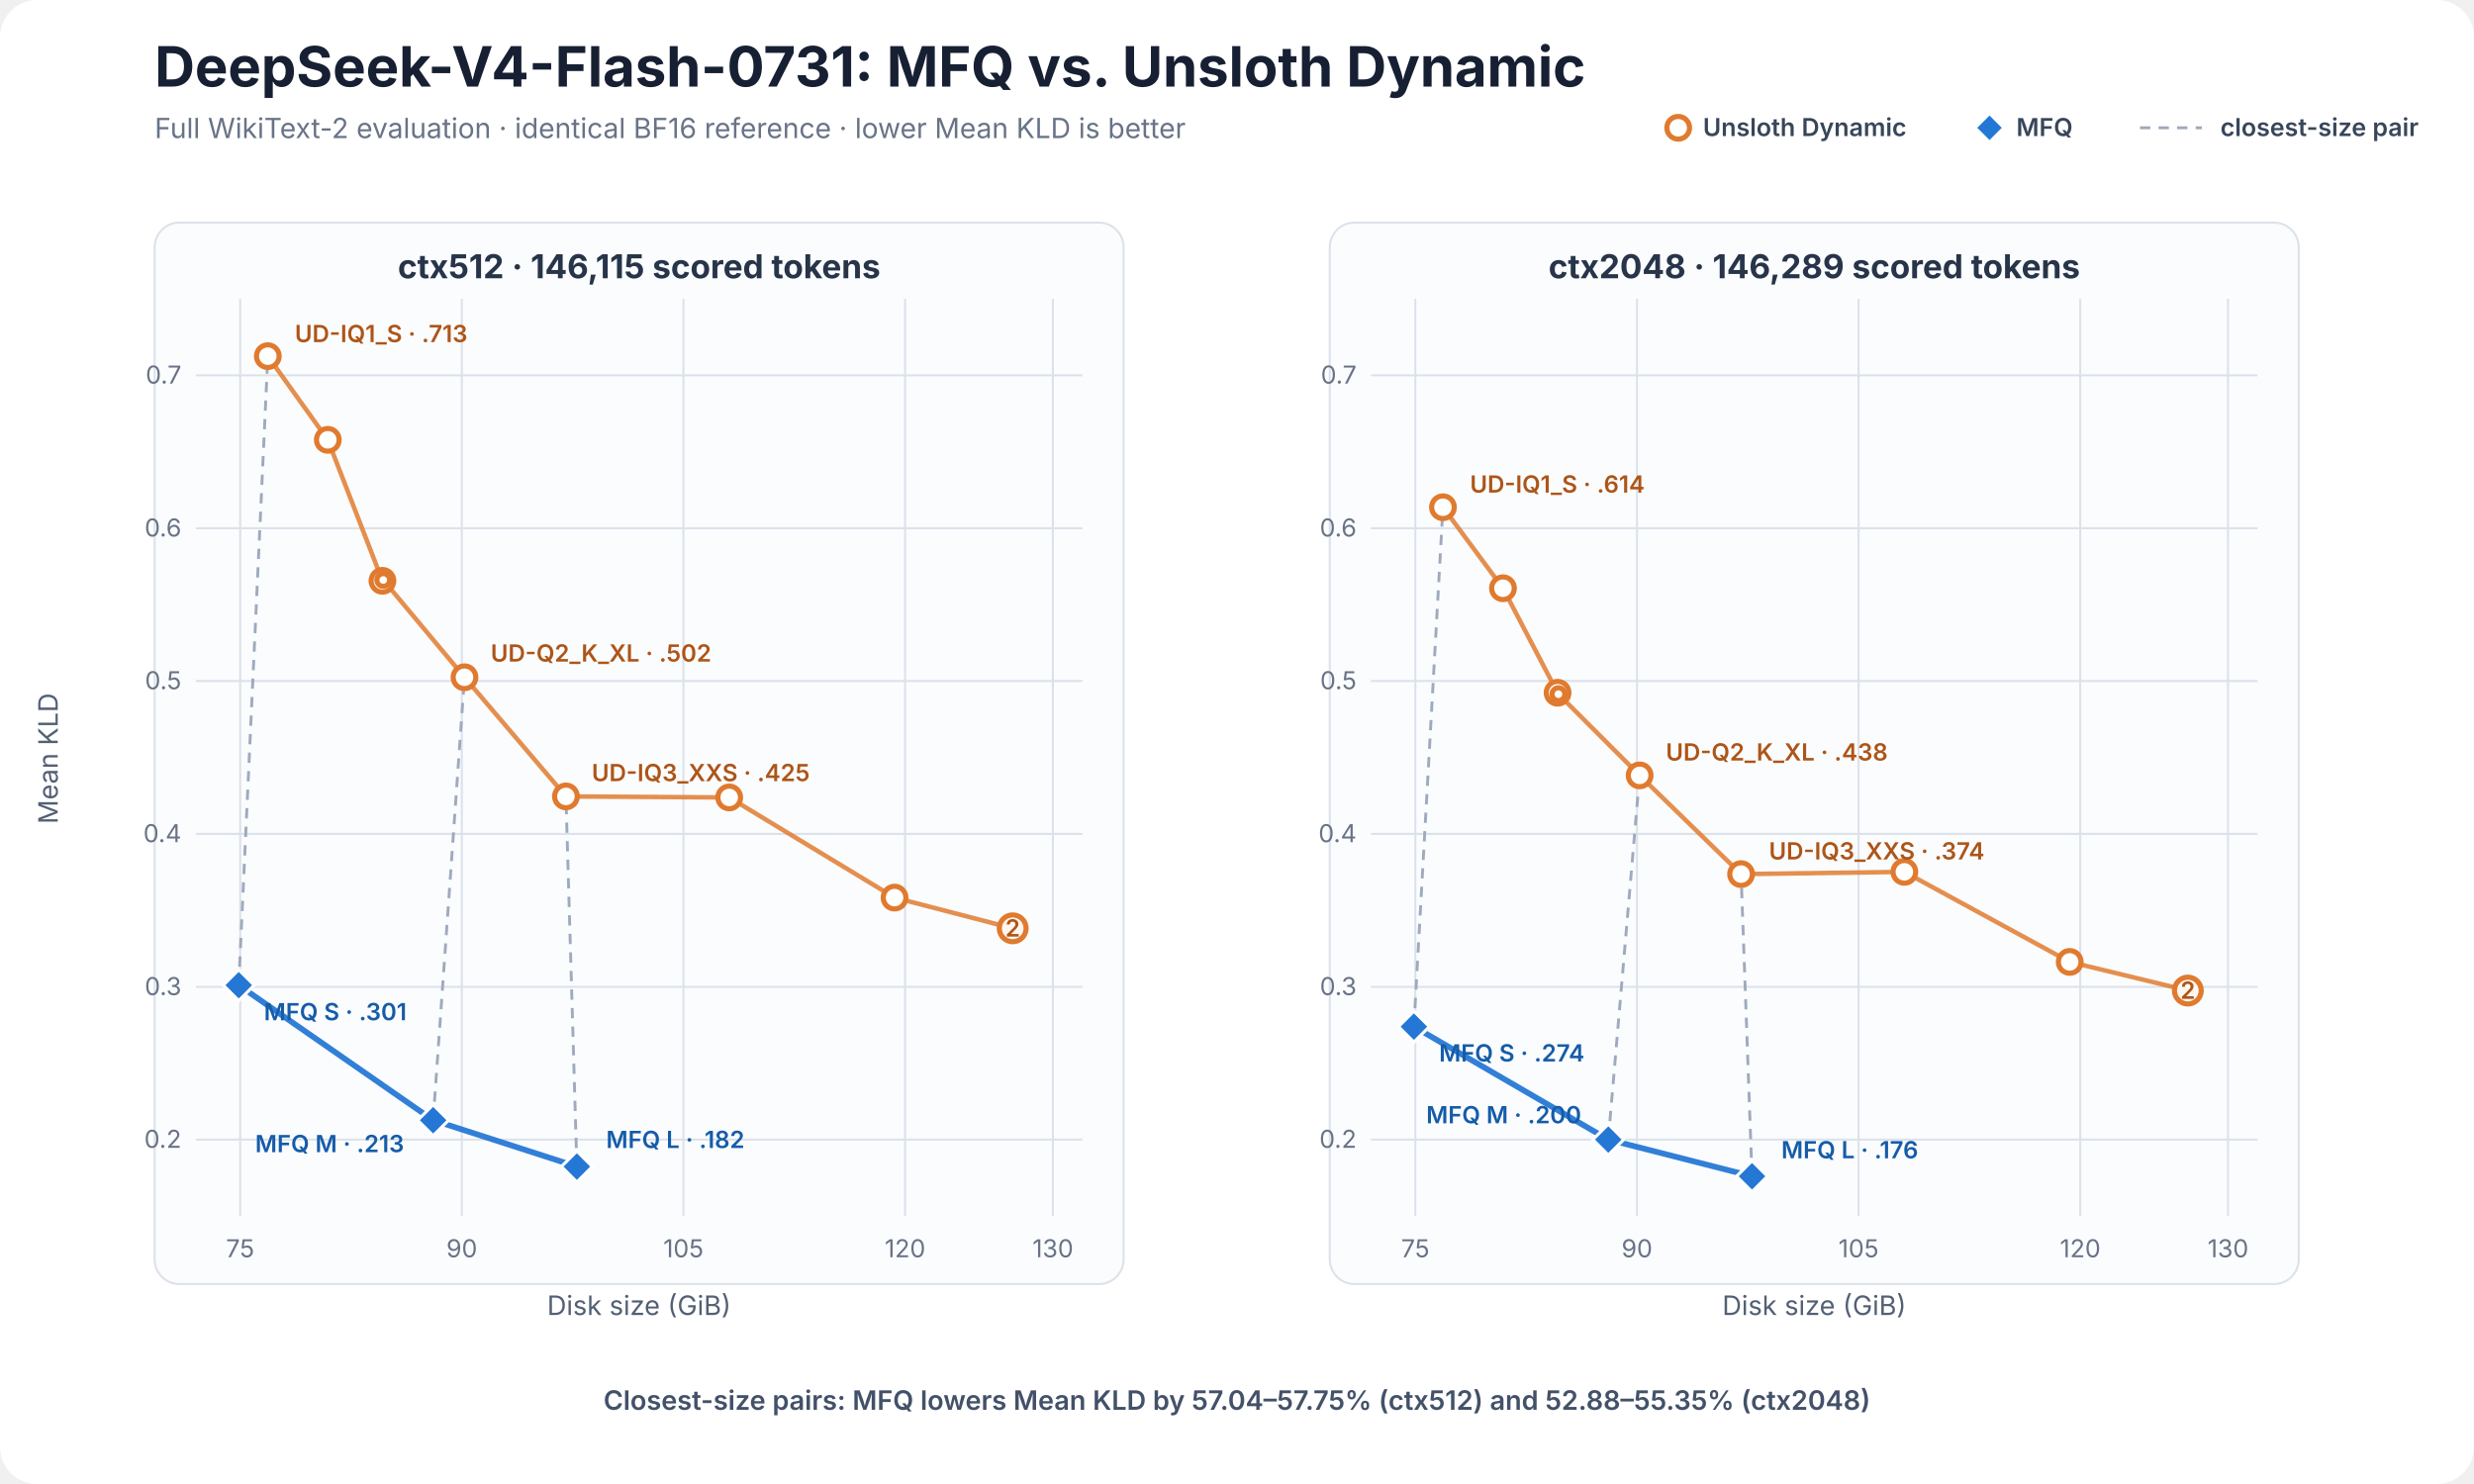
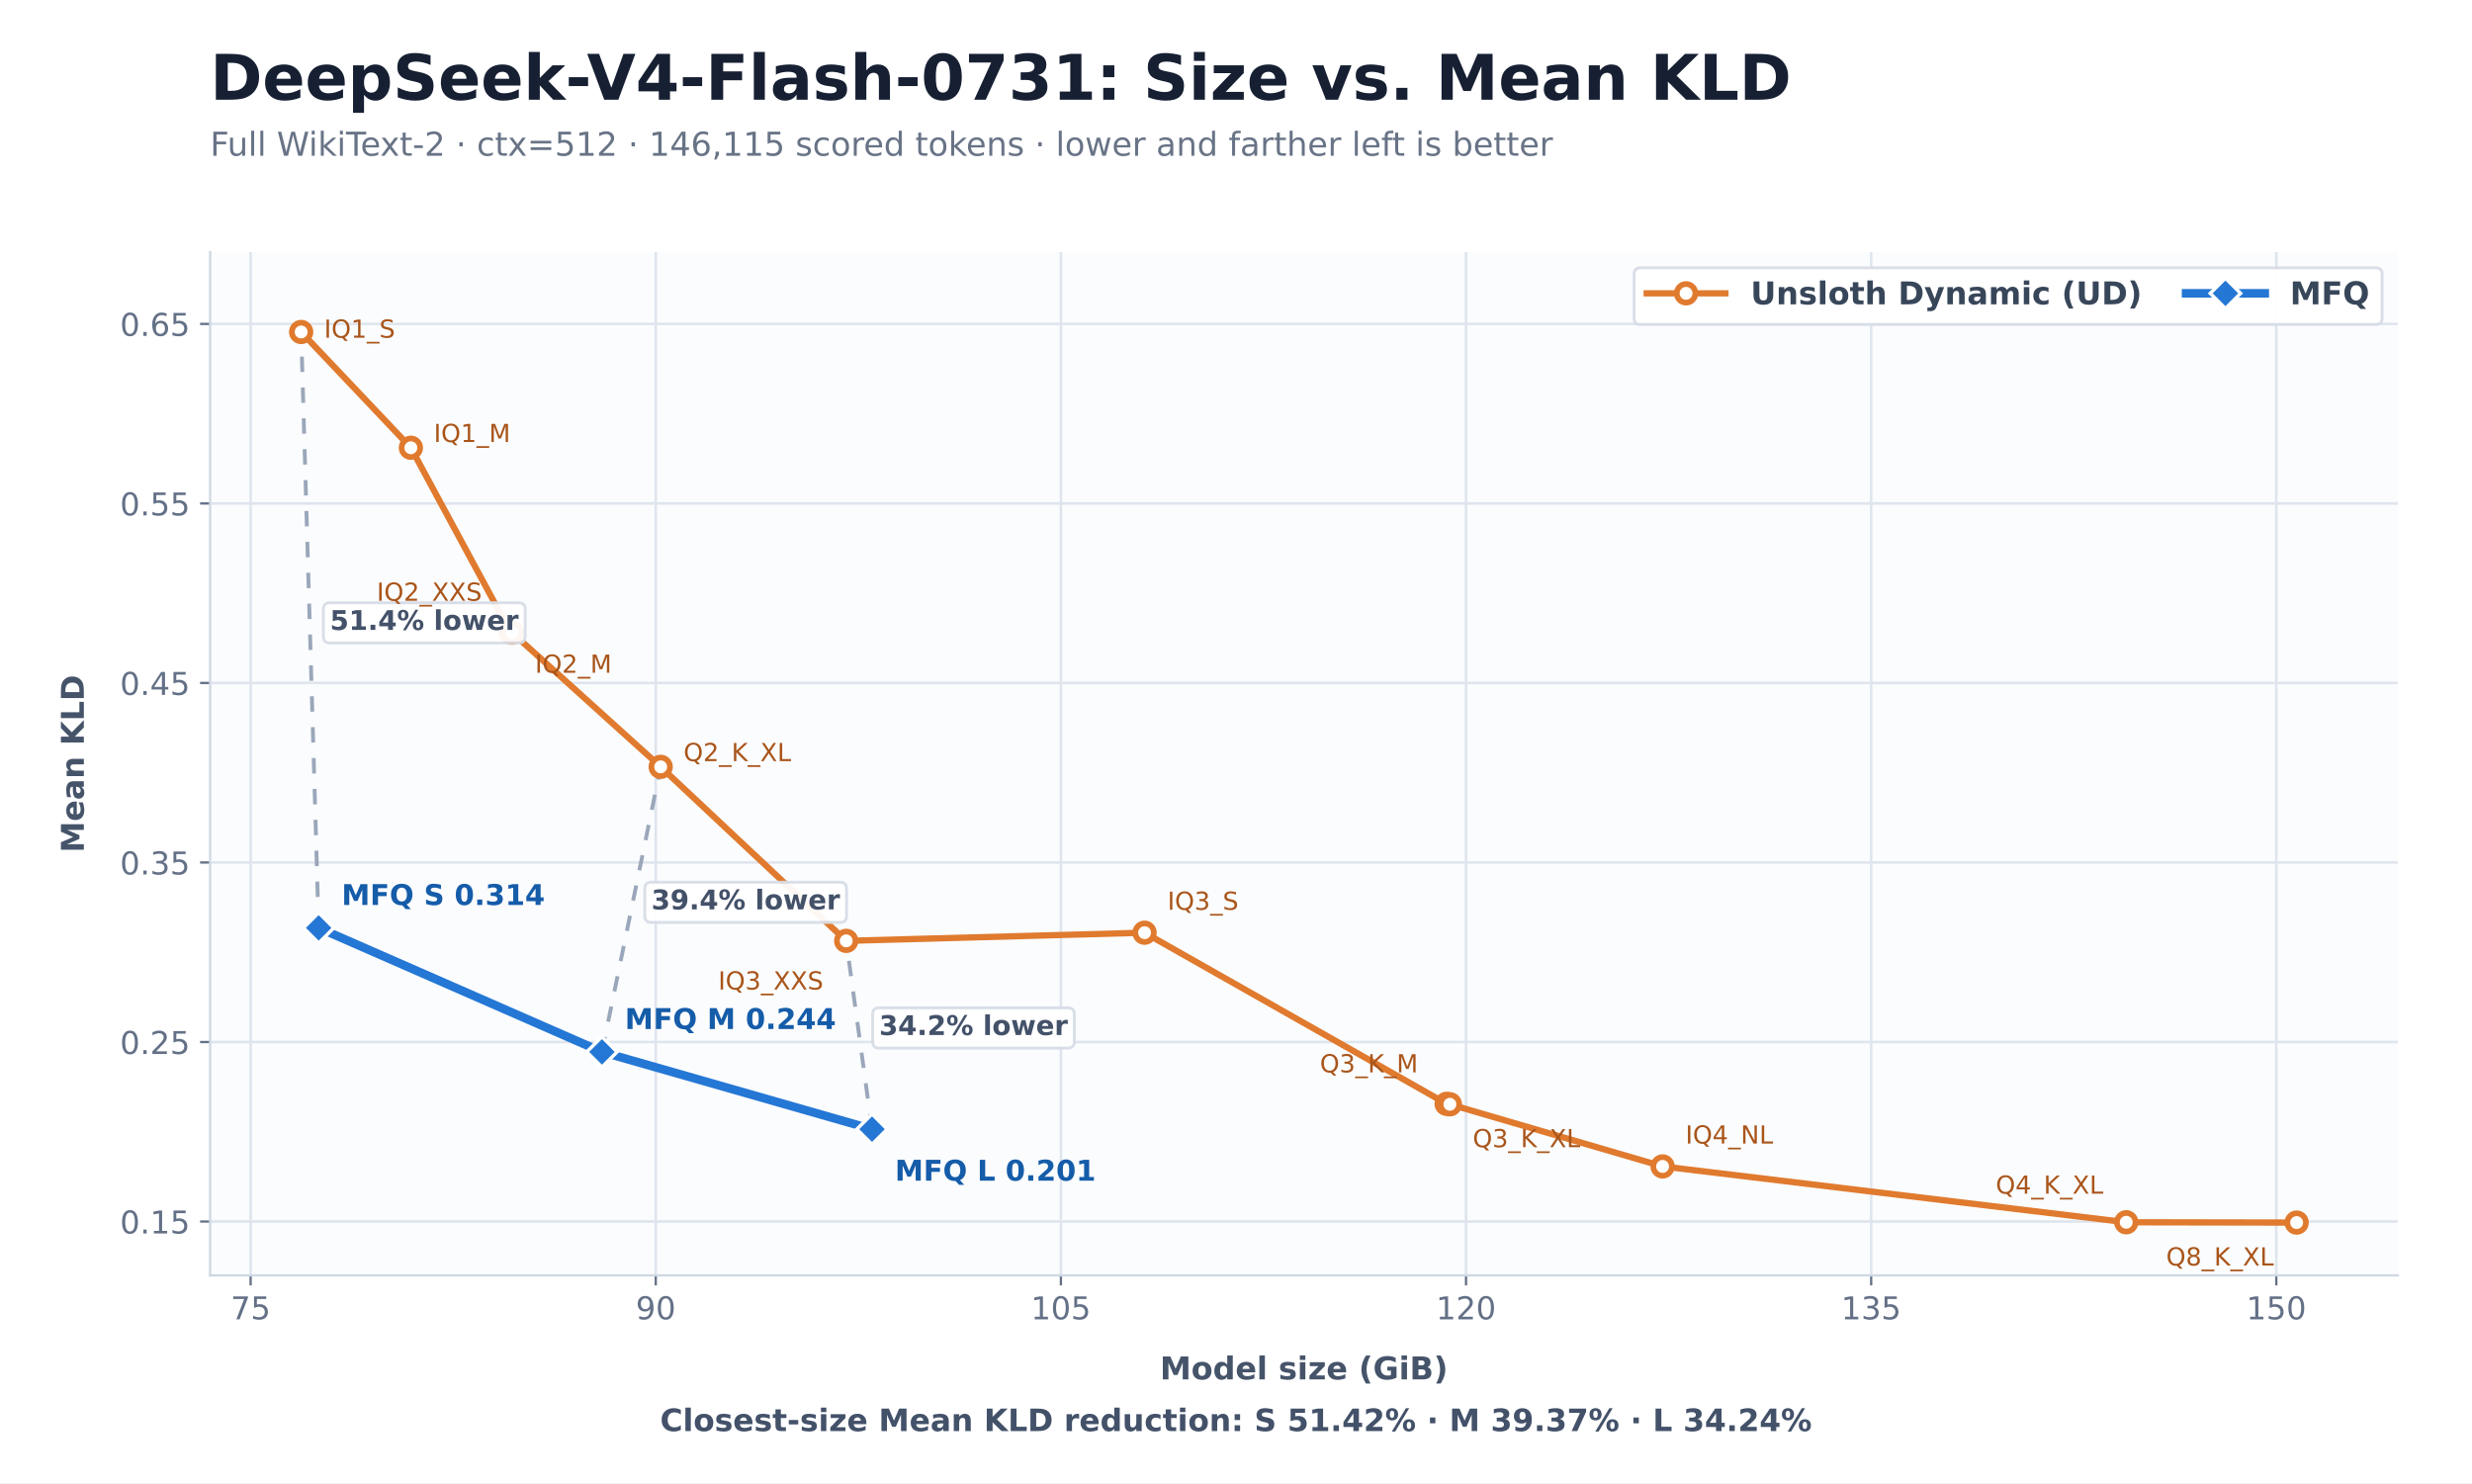
- <svg xmlns="http://www.w3.org/2000/svg" width="1200" height="720" viewBox="0 0 1200 720" role="img" aria-labelledby="title desc">
+ <svg xmlns="http://www.w3.org/2000/svg" xmlns:xlink="http://www.w3.org/1999/xlink" width="864pt" height="518.4pt" viewBox="0 0 864 518.4" version="1.1">
  <defs>
-     <style>
-       .title { font: 700 27px Inter, "Segoe UI", Arial, sans-serif; fill: #172033; }
-       .subtitle { font: 13.5px Inter, "Segoe UI", Arial, sans-serif; fill: #687386; }
-       .panel-title { font: 700 16px Inter, "Segoe UI", Arial, sans-serif; fill: #273449; }
-       .axis { font: 13px Inter, "Segoe UI", Arial, sans-serif; fill: #536074; }
-       .tick { font: 12px Inter, "Segoe UI", Arial, sans-serif; fill: #687386; }
-       .label { font: 600 11.5px Inter, "Segoe UI", Arial, sans-serif; }
-       .legend { font: 600 12px Inter, "Segoe UI", Arial, sans-serif; fill: #38465a; }
-       .note { font: 600 13px Inter, "Segoe UI", Arial, sans-serif; fill: #435169; }
-       .grid { stroke: #dce2ea; stroke-width: 1; }
-       .frame { fill: #fbfcfe; stroke: #dce2ea; stroke-width: 1; }
-       .pair { stroke: #9eaabd; stroke-width: 1.4; stroke-dasharray: 5 4; }
-       .ud-line { fill: none; stroke: #e07a2e; stroke-width: 2.2; opacity: .84; }
-       .mfq-line { fill: none; stroke: #2477d4; stroke-width: 2.8; opacity: .94; }
-       .ud-point { fill: #fff; stroke: #e07a2e; stroke-width: 2.5; }
-       .ud-duplicate { fill: #fff7ef; stroke: #e07a2e; stroke-width: 2.5; }
-       .mfq-point { fill: #2477d4; stroke: #fff; stroke-width: 1.5; }
-       .ud-text { fill: #ad5518; }
-       .mfq-text { fill: #155ca9; }
-     </style>
+     <style type="text/css">*{stroke-linejoin: round; stroke-linecap: butt}</style>
  </defs>
-   <rect width="1200" height="720" rx="18" fill="#fff" />
-   <text class="title" x="75" y="42">DeepSeek-V4-Flash-0731: MFQ vs. Unsloth Dynamic</text>
-   <text class="subtitle" x="75" y="67">Full WikiText-2 evaluation · identical BF16 reference · lower Mean KLD is better</text>
-   <g transform="translate(814 62)">
-     <circle class="ud-point" cx="0" cy="0" r="5.5" />
-     <text class="legend" x="12" y="4">Unsloth Dynamic</text>
-     <path class="mfq-point" d="M151 -7l7 7-7 7-7-7z" />
-     <text class="legend" x="164" y="4">MFQ</text>
-     <line class="pair" x1="224" y1="0" x2="254" y2="0" />
-     <text class="legend" x="263" y="4">closest-size pair</text>
+   <g id="figure_1">
+     <g id="patch_1">
+       <path d="M 0 518.4 L 864 518.4 L 864 0 L 0 0 z " style="fill: #ffffff" />
+     </g>
+     <g id="axes_1">
+       <g id="patch_2">
+         <path d="M 73.44 445.824 L 838.08 445.824 L 838.08 88.128 L 73.44 88.128 z " style="fill: #fbfcfe" />
+       </g>
+       <g id="matplotlib.axis_1">
+         <g id="xtick_1">
+           <g id="line2d_1">
+             <path d="M 87.6 445.824 L 87.6 88.128 " clip-path="url(#p807aa39c46)" style="fill: none; stroke: #dfe5ed; stroke-width: 0.9; stroke-linecap: square" />
+           </g>
+           <g id="line2d_2">
+             <defs>
+               <path id="m4e01273cd8" d="M 0 0 L 0 3.5 " style="stroke: #637086; stroke-width: 0.8" />
+             </defs>
+             <g>
+               <use xlink:href="#m4e01273cd8" x="87.6" y="445.824" style="fill: #637086; stroke: #637086; stroke-width: 0.8" />
+             </g>
+           </g>
+           <g id="text_1">
+             <text style="font-size: 11px; font-family: 'DejaVu Sans'; text-anchor: middle; fill: #637086" x="87.6" y="461.181" transform="rotate(-0 87.6 461.1814)">75</text>
+           </g>
+         </g>
+         <g id="xtick_2">
+           <g id="line2d_3">
+             <path d="M 229.2 445.824 L 229.2 88.128 " clip-path="url(#p807aa39c46)" style="fill: none; stroke: #dfe5ed; stroke-width: 0.9; stroke-linecap: square" />
+           </g>
+           <g id="line2d_4">
+             <g>
+               <use xlink:href="#m4e01273cd8" x="229.2" y="445.824" style="fill: #637086; stroke: #637086; stroke-width: 0.8" />
+             </g>
+           </g>
+           <g id="text_2">
+             <text style="font-size: 11px; font-family: 'DejaVu Sans'; text-anchor: middle; fill: #637086" x="229.2" y="461.181" transform="rotate(-0 229.2 461.1814)">90</text>
+           </g>
+         </g>
+         <g id="xtick_3">
+           <g id="line2d_5">
+             <path d="M 370.8 445.824 L 370.8 88.128 " clip-path="url(#p807aa39c46)" style="fill: none; stroke: #dfe5ed; stroke-width: 0.9; stroke-linecap: square" />
+           </g>
+           <g id="line2d_6">
+             <g>
+               <use xlink:href="#m4e01273cd8" x="370.8" y="445.824" style="fill: #637086; stroke: #637086; stroke-width: 0.8" />
+             </g>
+           </g>
+           <g id="text_3">
+             <text style="font-size: 11px; font-family: 'DejaVu Sans'; text-anchor: middle; fill: #637086" x="370.8" y="461.181" transform="rotate(-0 370.8 461.1814)">105</text>
+           </g>
+         </g>
+         <g id="xtick_4">
+           <g id="line2d_7">
+             <path d="M 512.4 445.824 L 512.4 88.128 " clip-path="url(#p807aa39c46)" style="fill: none; stroke: #dfe5ed; stroke-width: 0.9; stroke-linecap: square" />
+           </g>
+           <g id="line2d_8">
+             <g>
+               <use xlink:href="#m4e01273cd8" x="512.4" y="445.824" style="fill: #637086; stroke: #637086; stroke-width: 0.8" />
+             </g>
+           </g>
+           <g id="text_4">
+             <text style="font-size: 11px; font-family: 'DejaVu Sans'; text-anchor: middle; fill: #637086" x="512.4" y="461.181" transform="rotate(-0 512.4 461.1814)">120</text>
+           </g>
+         </g>
+         <g id="xtick_5">
+           <g id="line2d_9">
+             <path d="M 654 445.824 L 654 88.128 " clip-path="url(#p807aa39c46)" style="fill: none; stroke: #dfe5ed; stroke-width: 0.9; stroke-linecap: square" />
+           </g>
+           <g id="line2d_10">
+             <g>
+               <use xlink:href="#m4e01273cd8" x="654" y="445.824" style="fill: #637086; stroke: #637086; stroke-width: 0.8" />
+             </g>
+           </g>
+           <g id="text_5">
+             <text style="font-size: 11px; font-family: 'DejaVu Sans'; text-anchor: middle; fill: #637086" x="654" y="461.181" transform="rotate(-0 654 461.1814)">135</text>
+           </g>
+         </g>
+         <g id="xtick_6">
+           <g id="line2d_11">
+             <path d="M 795.6 445.824 L 795.6 88.128 " clip-path="url(#p807aa39c46)" style="fill: none; stroke: #dfe5ed; stroke-width: 0.9; stroke-linecap: square" />
+           </g>
+           <g id="line2d_12">
+             <g>
+               <use xlink:href="#m4e01273cd8" x="795.6" y="445.824" style="fill: #637086; stroke: #637086; stroke-width: 0.8" />
+             </g>
+           </g>
+           <g id="text_6">
+             <text style="font-size: 11px; font-family: 'DejaVu Sans'; text-anchor: middle; fill: #637086" x="795.6" y="461.181" transform="rotate(-0 795.6 461.1814)">150</text>
+           </g>
+         </g>
+         <g id="text_7">
+           <text style="font-weight: 700; font-size: 11px; font-family: 'DejaVu Sans'; text-anchor: middle; fill: #46546a" x="455.76" y="482.182" transform="rotate(-0 455.76 482.1823)">Model size (GiB)</text>
+         </g>
+       </g>
+       <g id="matplotlib.axis_2">
+         <g id="ytick_1">
+           <g id="line2d_13">
+             <path d="M 73.44 426.998 L 838.08 426.998 " clip-path="url(#p807aa39c46)" style="fill: none; stroke: #dfe5ed; stroke-width: 0.9; stroke-linecap: square" />
+           </g>
+           <g id="line2d_14">
+             <defs>
+               <path id="med6ff6afeb" d="M 0 0 L -3.5 0 " style="stroke: #637086; stroke-width: 0.8" />
+             </defs>
+             <g>
+               <use xlink:href="#med6ff6afeb" x="73.44" y="426.998" style="fill: #637086; stroke: #637086; stroke-width: 0.8" />
+             </g>
+           </g>
+           <g id="text_8">
+             <text style="font-size: 11px; font-family: 'DejaVu Sans'; text-anchor: end; fill: #637086" x="66.44" y="431.177" transform="rotate(-0 66.44 431.1766)">0.15</text>
+           </g>
+         </g>
+         <g id="ytick_2">
+           <g id="line2d_15">
+             <path d="M 73.44 364.244 L 838.08 364.244 " clip-path="url(#p807aa39c46)" style="fill: none; stroke: #dfe5ed; stroke-width: 0.9; stroke-linecap: square" />
+           </g>
+           <g id="line2d_16">
+             <g>
+               <use xlink:href="#med6ff6afeb" x="73.44" y="364.244" style="fill: #637086; stroke: #637086; stroke-width: 0.8" />
+             </g>
+           </g>
+           <g id="text_9">
+             <text style="font-size: 11px; font-family: 'DejaVu Sans'; text-anchor: end; fill: #637086" x="66.44" y="368.423" transform="rotate(-0 66.44 368.4229)">0.25</text>
+           </g>
+         </g>
+         <g id="ytick_3">
+           <g id="line2d_17">
+             <path d="M 73.44 301.491 L 838.08 301.491 " clip-path="url(#p807aa39c46)" style="fill: none; stroke: #dfe5ed; stroke-width: 0.9; stroke-linecap: square" />
+           </g>
+           <g id="line2d_18">
+             <g>
+               <use xlink:href="#med6ff6afeb" x="73.44" y="301.491" style="fill: #637086; stroke: #637086; stroke-width: 0.8" />
+             </g>
+           </g>
+           <g id="text_10">
+             <text style="font-size: 11px; font-family: 'DejaVu Sans'; text-anchor: end; fill: #637086" x="66.44" y="305.669" transform="rotate(-0 66.44 305.6692)">0.35</text>
+           </g>
+         </g>
+         <g id="ytick_4">
+           <g id="line2d_19">
+             <path d="M 73.44 238.737 L 838.08 238.737 " clip-path="url(#p807aa39c46)" style="fill: none; stroke: #dfe5ed; stroke-width: 0.9; stroke-linecap: square" />
+           </g>
+           <g id="line2d_20">
+             <g>
+               <use xlink:href="#med6ff6afeb" x="73.44" y="238.737" style="fill: #637086; stroke: #637086; stroke-width: 0.8" />
+             </g>
+           </g>
+           <g id="text_11">
+             <text style="font-size: 11px; font-family: 'DejaVu Sans'; text-anchor: end; fill: #637086" x="66.44" y="242.916" transform="rotate(-0 66.44 242.9156)">0.45</text>
+           </g>
+         </g>
+         <g id="ytick_5">
+           <g id="line2d_21">
+             <path d="M 73.44 175.983 L 838.08 175.983 " clip-path="url(#p807aa39c46)" style="fill: none; stroke: #dfe5ed; stroke-width: 0.9; stroke-linecap: square" />
+           </g>
+           <g id="line2d_22">
+             <g>
+               <use xlink:href="#med6ff6afeb" x="73.44" y="175.983" style="fill: #637086; stroke: #637086; stroke-width: 0.8" />
+             </g>
+           </g>
+           <g id="text_12">
+             <text style="font-size: 11px; font-family: 'DejaVu Sans'; text-anchor: end; fill: #637086" x="66.44" y="180.162" transform="rotate(-0 66.44 180.1619)">0.55</text>
+           </g>
+         </g>
+         <g id="ytick_6">
+           <g id="line2d_23">
+             <path d="M 73.44 113.229 L 838.08 113.229 " clip-path="url(#p807aa39c46)" style="fill: none; stroke: #dfe5ed; stroke-width: 0.9; stroke-linecap: square" />
+           </g>
+           <g id="line2d_24">
+             <g>
+               <use xlink:href="#med6ff6afeb" x="73.44" y="113.229" style="fill: #637086; stroke: #637086; stroke-width: 0.8" />
+             </g>
+           </g>
+           <g id="text_13">
+             <text style="font-size: 11px; font-family: 'DejaVu Sans'; text-anchor: end; fill: #637086" x="66.44" y="117.408" transform="rotate(-0 66.44 117.4082)">0.65</text>
+           </g>
+         </g>
+         <g id="text_14">
+           <text style="font-weight: 700; font-size: 11px; font-family: 'DejaVu Sans'; text-anchor: middle; fill: #46546a" x="29.305" y="266.976" transform="rotate(-90 29.30523 266.976)">Mean KLD</text>
+         </g>
+       </g>
+       <g id="line2d_25">
+         <path d="M 111.379 324.348 L 105.262 116.045 " clip-path="url(#p807aa39c46)" style="fill: none; stroke-dasharray: 5.4,5.4; stroke-dashoffset: 0; stroke: #9aa7ba; stroke-width: 1.35" />
+       </g>
+       <g id="line2d_26">
+         <path d="M 210.386 367.703 L 230.918 268.058 " clip-path="url(#p807aa39c46)" style="fill: none; stroke-dasharray: 5.4,5.4; stroke-dashoffset: 0; stroke: #9aa7ba; stroke-width: 1.35" />
+       </g>
+       <g id="line2d_27">
+         <path d="M 304.786 394.715 L 295.761 328.887 " clip-path="url(#p807aa39c46)" style="fill: none; stroke-dasharray: 5.4,5.4; stroke-dashoffset: 0; stroke: #9aa7ba; stroke-width: 1.35" />
+       </g>
+       <g id="patch_3">
+         <path d="M 73.44 445.824 L 73.44 88.128 " style="fill: none; stroke: #cfd7e3; stroke-width: 0.8; stroke-linejoin: miter; stroke-linecap: square" />
+       </g>
+       <g id="patch_4">
+         <path d="M 73.44 445.824 L 838.08 445.824 " style="fill: none; stroke: #cfd7e3; stroke-width: 0.8; stroke-linejoin: miter; stroke-linecap: square" />
+       </g>
+       <g id="line2d_28">
+         <path d="M 105.262 116.045 L 143.608 156.514 L 178.422 220.998 L 178.998 221.165 L 230.918 268.058 L 295.761 328.887 L 400.045 326.032 L 505.622 385.85 L 506.755 386.012 L 581.095 407.736 L 743.151 427.255 L 802.708 427.362 " clip-path="url(#p807aa39c46)" style="fill: none; stroke: #e07a2e; stroke-width: 2.2; stroke-linecap: square" />
+         <defs>
+           <path id="med79d85823" d="M 0 3.25 C 0.862 3.25 1.689 2.908 2.298 2.298 C 2.908 1.689 3.25 0.862 3.25 0 C 3.25 -0.862 2.908 -1.689 2.298 -2.298 C 1.689 -2.908 0.862 -3.25 0 -3.25 C -0.862 -3.25 -1.689 -2.908 -2.298 -2.298 C -2.908 -1.689 -3.25 -0.862 -3.25 0 C -3.25 0.862 -2.908 1.689 -2.298 2.298 C -1.689 2.908 -0.862 3.25 0 3.25 z " style="stroke: #e07a2e; stroke-width: 2" />
+         </defs>
+         <g clip-path="url(#p807aa39c46)">
+           <use xlink:href="#med79d85823" x="105.262" y="116.045" style="fill: #ffffff; stroke: #e07a2e; stroke-width: 2" />
+           <use xlink:href="#med79d85823" x="143.608" y="156.514" style="fill: #ffffff; stroke: #e07a2e; stroke-width: 2" />
+           <use xlink:href="#med79d85823" x="178.422" y="220.998" style="fill: #ffffff; stroke: #e07a2e; stroke-width: 2" />
+           <use xlink:href="#med79d85823" x="178.998" y="221.165" style="fill: #ffffff; stroke: #e07a2e; stroke-width: 2" />
+           <use xlink:href="#med79d85823" x="230.918" y="268.058" style="fill: #ffffff; stroke: #e07a2e; stroke-width: 2" />
+           <use xlink:href="#med79d85823" x="295.761" y="328.887" style="fill: #ffffff; stroke: #e07a2e; stroke-width: 2" />
+           <use xlink:href="#med79d85823" x="400.045" y="326.032" style="fill: #ffffff; stroke: #e07a2e; stroke-width: 2" />
+           <use xlink:href="#med79d85823" x="505.622" y="385.85" style="fill: #ffffff; stroke: #e07a2e; stroke-width: 2" />
+           <use xlink:href="#med79d85823" x="506.755" y="386.012" style="fill: #ffffff; stroke: #e07a2e; stroke-width: 2" />
+           <use xlink:href="#med79d85823" x="581.095" y="407.736" style="fill: #ffffff; stroke: #e07a2e; stroke-width: 2" />
+           <use xlink:href="#med79d85823" x="743.151" y="427.255" style="fill: #ffffff; stroke: #e07a2e; stroke-width: 2" />
+           <use xlink:href="#med79d85823" x="802.708" y="427.362" style="fill: #ffffff; stroke: #e07a2e; stroke-width: 2" />
+         </g>
+       </g>
+       <g id="line2d_29">
+         <path d="M 111.379 324.348 L 210.386 367.703 L 304.786 394.715 " clip-path="url(#p807aa39c46)" style="fill: none; stroke: #2477d4; stroke-width: 3; stroke-linecap: square" />
+         <defs>
+           <path id="mdafc842bd2" d="M -0 5.303 L 5.303 0 L 0 -5.303 L -5.303 -0 z " style="stroke: #ffffff; stroke-width: 1.2; stroke-linejoin: miter" />
+         </defs>
+         <g clip-path="url(#p807aa39c46)">
+           <use xlink:href="#mdafc842bd2" x="111.379" y="324.348" style="fill: #2477d4; stroke: #ffffff; stroke-width: 1.2; stroke-linejoin: miter" />
+           <use xlink:href="#mdafc842bd2" x="210.386" y="367.703" style="fill: #2477d4; stroke: #ffffff; stroke-width: 1.2; stroke-linejoin: miter" />
+           <use xlink:href="#mdafc842bd2" x="304.786" y="394.715" style="fill: #2477d4; stroke: #ffffff; stroke-width: 1.2; stroke-linejoin: miter" />
+         </g>
+       </g>
+       <g id="legend_1">
+         <g id="patch_5">
+           <path d="M 573.353 113.429 L 830.38 113.429 Q 832.58 113.429 832.58 111.229 L 832.58 95.828 Q 832.58 93.628 830.38 93.628 L 573.353 93.628 Q 571.153 93.628 571.153 95.828 L 571.153 111.229 Q 571.153 113.429 573.353 113.429 z " style="fill: #ffffff; opacity: 0.96; stroke: #d7dde7; stroke-linejoin: miter" />
+         </g>
+         <g id="line2d_30">
+           <path d="M 575.553 102.536 L 589.303 102.536 L 603.053 102.536 " style="fill: none; stroke: #e07a2e; stroke-width: 2.2; stroke-linecap: square" />
+           <g>
+             <use xlink:href="#med79d85823" x="589.303" y="102.536" style="fill: #ffffff; stroke: #e07a2e; stroke-width: 2" />
+           </g>
+         </g>
+         <g id="text_15">
+           <text style="font-weight: 700; font-size: 11px; font-family: 'DejaVu Sans'; text-anchor: start; fill: #38465a" x="611.853" y="106.386" transform="rotate(-0 611.853 106.3863)">Unsloth Dynamic (UD)</text>
+         </g>
+         <g id="line2d_31">
+           <path d="M 764.067 102.536 L 777.817 102.536 L 791.567 102.536 " style="fill: none; stroke: #2477d4; stroke-width: 3; stroke-linecap: square" />
+           <g>
+             <use xlink:href="#mdafc842bd2" x="777.817" y="102.536" style="fill: #2477d4; stroke: #ffffff; stroke-width: 1.2; stroke-linejoin: miter" />
+           </g>
+         </g>
+         <g id="text_16">
+           <text style="font-weight: 700; font-size: 11px; font-family: 'DejaVu Sans'; text-anchor: start; fill: #38465a" x="800.367" y="106.386" transform="rotate(-0 800.3672 106.3863)">MFQ</text>
+         </g>
+       </g>
+       <g id="text_17">
+         <g id="patch_6">
+           <path d="M 115.321 224.758 L 181.275 224.758 Q 183.555 224.758 183.555 222.478 L 183.555 212.978 Q 183.555 210.698 181.275 210.698 L 115.321 210.698 Q 113.041 210.698 113.041 212.978 L 113.041 222.478 Q 113.041 224.758 115.321 224.758 z " style="fill: #ffffff; opacity: 0.94; stroke: #d7dde7; stroke-linejoin: miter" />
+         </g>
+         <text style="font-weight: 700; font-size: 9.5px; font-family: 'DejaVu Sans'; text-anchor: start; fill: #435169" x="115.321" y="220.196" transform="rotate(-0 115.3208 220.1963)">51.4% lower</text>
+       </g>
+       <g id="text_18">
+         <g id="patch_7">
+           <path d="M 227.652 322.443 L 293.606 322.443 Q 295.886 322.443 295.886 320.163 L 295.886 310.662 Q 295.886 308.382 293.606 308.382 L 227.652 308.382 Q 225.372 308.382 225.372 310.662 L 225.372 320.163 Q 225.372 322.443 227.652 322.443 z " style="fill: #ffffff; opacity: 0.94; stroke: #d7dde7; stroke-linejoin: miter" />
+         </g>
+         <text style="font-weight: 700; font-size: 9.5px; font-family: 'DejaVu Sans'; text-anchor: start; fill: #435169" x="227.652" y="317.881" transform="rotate(-0 227.6521 317.8805)">39.4% lower</text>
+       </g>
+       <g id="text_19">
+         <g id="patch_8">
+           <path d="M 307.274 366.363 L 373.228 366.363 Q 375.508 366.363 375.508 364.083 L 375.508 354.582 Q 375.508 352.302 373.228 352.302 L 307.274 352.302 Q 304.994 352.302 304.994 354.582 L 304.994 364.083 Q 304.994 366.363 307.274 366.363 z " style="fill: #ffffff; opacity: 0.94; stroke: #d7dde7; stroke-linejoin: miter" />
+         </g>
+         <text style="font-weight: 700; font-size: 9.5px; font-family: 'DejaVu Sans'; text-anchor: start; fill: #435169" x="307.274" y="361.801" transform="rotate(-0 307.2738 361.8009)">34.2% lower</text>
+       </g>
+       <g id="text_20">
+         <text style="font-size: 8.7px; font-family: 'DejaVu Sans'; text-anchor: start; fill: #a9551a" x="113.262" y="118.045" transform="rotate(-0 113.2622 118.0446)">IQ1_S</text>
+       </g>
+       <g id="text_21">
+         <text style="font-size: 8.7px; font-family: 'DejaVu Sans'; text-anchor: start; fill: #a9551a" x="151.608" y="154.514" transform="rotate(-0 151.6075 154.5145)">IQ1_M</text>
+       </g>
+       <g id="text_22">
+         <text style="font-size: 8.7px; font-family: 'DejaVu Sans'; text-anchor: end; fill: #a9551a" x="168.422" y="209.998" transform="rotate(-0 168.4222 209.9976)">IQ2_XXS</text>
+       </g>
+       <g id="text_23">
+         <text style="font-size: 8.7px; font-family: 'DejaVu Sans'; text-anchor: start; fill: #a9551a" x="186.998" y="235.165" transform="rotate(-0 186.9981 235.1646)">IQ2_M</text>
+       </g>
+       <g id="text_24">
+         <text style="font-size: 8.7px; font-family: 'DejaVu Sans'; text-anchor: start; fill: #a9551a" x="238.918" y="266.058" transform="rotate(-0 238.9181 266.0579)">Q2_K_XL</text>
+       </g>
+       <g id="text_25">
+         <text style="font-size: 8.7px; font-family: 'DejaVu Sans'; text-anchor: end; fill: #a9551a" x="287.761" y="345.887" transform="rotate(-0 287.7614 345.8869)">IQ3_XXS</text>
+       </g>
+       <g id="text_26">
+         <text style="font-size: 8.7px; font-family: 'DejaVu Sans'; text-anchor: start; fill: #a9551a" x="408.045" y="318.032" transform="rotate(-0 408.0451 318.0316)">IQ3_S</text>
+       </g>
+       <g id="text_27">
+         <text style="font-size: 8.7px; font-family: 'DejaVu Sans'; text-anchor: end; fill: #a9551a" x="495.622" y="374.85" transform="rotate(-0 495.6221 374.8503)">Q3_K_M</text>
+       </g>
+       <g id="text_28">
+         <text style="font-size: 8.7px; font-family: 'DejaVu Sans'; text-anchor: start; fill: #a9551a" x="514.755" y="401.012" transform="rotate(-0 514.7549 401.0116)">Q3_K_XL</text>
+       </g>
+       <g id="text_29">
+         <text style="font-size: 8.7px; font-family: 'DejaVu Sans'; text-anchor: start; fill: #a9551a" x="589.095" y="399.736" transform="rotate(-0 589.0949 399.7357)">IQ4_NL</text>
+       </g>
+       <g id="text_30">
+         <text style="font-size: 8.7px; font-family: 'DejaVu Sans'; text-anchor: end; fill: #a9551a" x="735.151" y="417.255" transform="rotate(-0 735.1514 417.2552)">Q4_K_XL</text>
+       </g>
+       <g id="text_31">
+         <text style="font-size: 8.7px; font-family: 'DejaVu Sans'; text-anchor: end; fill: #a9551a" x="794.708" y="442.362" transform="rotate(-0 794.7083 442.3619)">Q8_K_XL</text>
+       </g>
+       <g id="text_32">
+         <text style="font-weight: 700; font-size: 10px; font-family: 'DejaVu Sans'; text-anchor: start; fill: #155ca9" x="119.379" y="316.348" transform="rotate(-0 119.3794 316.3479)">MFQ S  0.314</text>
+       </g>
+       <g id="text_33">
+         <text style="font-weight: 700; font-size: 10px; font-family: 'DejaVu Sans'; text-anchor: start; fill: #155ca9" x="218.386" y="359.703" transform="rotate(-0 218.3861 359.7032)">MFQ M  0.244</text>
+       </g>
+       <g id="text_34">
+         <text style="font-weight: 700; font-size: 10px; font-family: 'DejaVu Sans'; text-anchor: start; fill: #155ca9" x="312.786" y="412.715" transform="rotate(-0 312.7861 412.7149)">MFQ L  0.201</text>
+       </g>
+     </g>
+     <g id="text_35">
+       <text style="font-weight: 700; font-size: 22px; font-family: 'DejaVu Sans'; text-anchor: start; fill: #172033" x="73.44" y="34.861" transform="rotate(-0 73.44 34.86056)">DeepSeek-V4-Flash-0731: Size vs. Mean KLD</text>
+     </g>
+     <g id="text_36">
+       <text style="font-size: 11.5px; font-family: 'DejaVu Sans'; text-anchor: start; fill: #687386" x="73.44" y="54.432" transform="rotate(-0 73.44 54.432)">Full WikiText-2 · ctx=512 · 146,115 scored tokens · lower and farther left is better</text>
+     </g>
+     <g id="text_37">
+       <text style="font-weight: 700; font-size: 10.8px; font-family: 'DejaVu Sans'; text-anchor: middle; fill: #435169" x="432" y="500.256" transform="rotate(-0 432 500.256)">Closest-size Mean KLD reduction: S 51.42%  ·  M 39.37%  ·  L 34.24%</text>
+     </g>
  </g>
-   <rect class="frame" x="75" y="108" width="470" height="515" rx="12" />
-   <rect class="frame" x="645" y="108" width="470" height="515" rx="12" />
-   <text class="panel-title" x="310" y="135" text-anchor="middle">ctx512 · 146,115 scored tokens</text>
-   <text class="panel-title" x="880" y="135" text-anchor="middle">ctx2048 · 146,289 scored tokens</text>
-   <g>
-     <line class="grid" x1="95" y1="182.1" x2="525" y2="182.1" />
-     <line class="grid" x1="95" y1="256.3" x2="525" y2="256.3" />
-     <line class="grid" x1="95" y1="330.4" x2="525" y2="330.4" />
-     <line class="grid" x1="95" y1="404.6" x2="525" y2="404.6" />
-     <line class="grid" x1="95" y1="478.8" x2="525" y2="478.8" />
-     <line class="grid" x1="95" y1="552.9" x2="525" y2="552.9" />
-     <line class="grid" x1="665" y1="182.1" x2="1095" y2="182.1" />
-     <line class="grid" x1="665" y1="256.3" x2="1095" y2="256.3" />
-     <line class="grid" x1="665" y1="330.4" x2="1095" y2="330.4" />
-     <line class="grid" x1="665" y1="404.6" x2="1095" y2="404.6" />
-     <line class="grid" x1="665" y1="478.8" x2="1095" y2="478.8" />
-     <line class="grid" x1="665" y1="552.9" x2="1095" y2="552.9" />
-   </g>
-   <g class="tick" text-anchor="end">
-     <text x="88" y="186.1">0.7</text>
-     <text x="88" y="260.3">0.6</text>
-     <text x="88" y="334.4">0.5</text>
-     <text x="88" y="408.6">0.4</text>
-     <text x="88" y="482.8">0.3</text>
-     <text x="88" y="556.9">0.2</text>
-     <text x="658" y="186.1">0.7</text>
-     <text x="658" y="260.3">0.6</text>
-     <text x="658" y="334.4">0.5</text>
-     <text x="658" y="408.6">0.4</text>
-     <text x="658" y="482.8">0.3</text>
-     <text x="658" y="556.9">0.2</text>
-   </g>
-   <g>
-     <line class="grid" x1="116.5" y1="145" x2="116.5" y2="590" />
-     <line class="grid" x1="224" y1="145" x2="224" y2="590" />
-     <line class="grid" x1="331.5" y1="145" x2="331.5" y2="590" />
-     <line class="grid" x1="439" y1="145" x2="439" y2="590" />
-     <line class="grid" x1="510.7" y1="145" x2="510.7" y2="590" />
-     <line class="grid" x1="686.5" y1="145" x2="686.5" y2="590" />
-     <line class="grid" x1="794" y1="145" x2="794" y2="590" />
-     <line class="grid" x1="901.5" y1="145" x2="901.5" y2="590" />
-     <line class="grid" x1="1009" y1="145" x2="1009" y2="590" />
-     <line class="grid" x1="1080.7" y1="145" x2="1080.7" y2="590" />
-   </g>
-   <g class="tick" text-anchor="middle">
-     <text x="116.5" y="610">75</text>
-     <text x="224" y="610">90</text>
-     <text x="331.5" y="610">105</text>
-     <text x="439" y="610">120</text>
-     <text x="510.7" y="610">130</text>
-     <text x="686.5" y="610">75</text>
-     <text x="794" y="610">90</text>
-     <text x="901.5" y="610">105</text>
-     <text x="1009" y="610">120</text>
-     <text x="1080.7" y="610">130</text>
-   </g>
-   <g>
-     <line class="pair" x1="115.8" y1="478.0" x2="129.9" y2="172.8" />
-     <line class="pair" x1="210.1" y1="543.5" x2="225.3" y2="328.6" />
-     <line class="pair" x1="279.8" y1="566.0" x2="274.5" y2="386.4" />
-     <line class="pair" x1="685.8" y1="498.1" x2="699.9" y2="246.1" />
-     <line class="pair" x1="780.1" y1="552.9" x2="795.3" y2="376.2" />
-     <line class="pair" x1="849.8" y1="570.7" x2="844.5" y2="424.1" />
-   </g>
-   <polyline class="ud-line" points="129.9,172.8 159.0,213.4 185.5,281.8 185.9,281.4 225.3,328.6 274.5,386.4 353.7,386.9 433.9,435.5 491.2,450.4" />
-   <polyline class="mfq-line" points="115.8,478.0 210.1,543.5 279.8,566.0" />
-   <g>
-     <circle class="ud-point" cx="129.9" cy="172.8" r="5.5" />
-     <circle class="ud-point" cx="159.0" cy="213.4" r="5.5" />
-     <circle class="ud-point" cx="185.5" cy="281.8" r="5.5" />
-     <circle class="ud-point" cx="185.9" cy="281.4" r="3.1" />
-     <circle class="ud-point" cx="225.3" cy="328.6" r="5.5" />
-     <circle class="ud-point" cx="274.5" cy="386.4" r="5.5" />
-     <circle class="ud-point" cx="353.7" cy="386.9" r="5.5" />
-     <circle class="ud-point" cx="433.9" cy="435.5" r="5.5" />
-     <circle class="ud-duplicate" cx="491.2" cy="450.4" r="6.5" />
-     <text class="label ud-text" x="491.2" y="454.4" text-anchor="middle">2</text>
-     <path class="mfq-point" d="M115.8 470.5l7.5 7.5-7.5 7.5-7.5-7.5z" />
-     <path class="mfq-point" d="M210.1 536l7.5 7.5-7.5 7.5-7.5-7.5z" />
-     <path class="mfq-point" d="M279.8 558.5l7.5 7.5-7.5 7.5-7.5-7.5z" />
-   </g>
-   <polyline class="ud-line" points="699.9,246.1 729.0,285.4 755.5,336.1 755.9,336.8 795.3,376.2 844.5,424.1 923.7,423.0 1003.9,466.7 1061.2,480.6" />
-   <polyline class="mfq-line" points="685.8,498.1 780.1,552.9 849.8,570.7" />
-   <g>
-     <circle class="ud-point" cx="699.9" cy="246.1" r="5.5" />
-     <circle class="ud-point" cx="729.0" cy="285.4" r="5.5" />
-     <circle class="ud-point" cx="755.5" cy="336.1" r="5.5" />
-     <circle class="ud-point" cx="755.9" cy="336.8" r="3.1" />
-     <circle class="ud-point" cx="795.3" cy="376.2" r="5.5" />
-     <circle class="ud-point" cx="844.5" cy="424.1" r="5.5" />
-     <circle class="ud-point" cx="923.7" cy="423.0" r="5.5" />
-     <circle class="ud-point" cx="1003.9" cy="466.7" r="5.5" />
-     <circle class="ud-duplicate" cx="1061.2" cy="480.6" r="6.5" />
-     <text class="label ud-text" x="1061.2" y="484.6" text-anchor="middle">2</text>
-     <path class="mfq-point" d="M685.8 490.6l7.5 7.5-7.5 7.5-7.5-7.5z" />
-     <path class="mfq-point" d="M780.1 545.4l7.5 7.5-7.5 7.5-7.5-7.5z" />
-     <path class="mfq-point" d="M849.8 563.2l7.5 7.5-7.5 7.5-7.5-7.5z" />
-   </g>
-   <g>
-     <text class="label ud-text" x="143" y="166">UD-IQ1_S · .713</text>
-     <text class="label ud-text" x="238" y="321">UD-Q2_K_XL · .502</text>
-     <text class="label ud-text" x="287" y="379">UD-IQ3_XXS · .425</text>
-     <text class="label mfq-text" x="128" y="495">MFQ S · .301</text>
-     <text class="label mfq-text" x="196" y="559" text-anchor="end">MFQ M · .213</text>
-     <text class="label mfq-text" x="294" y="557">MFQ L · .182</text>
-     <text class="label ud-text" x="713" y="239">UD-IQ1_S · .614</text>
-     <text class="label ud-text" x="808" y="369">UD-Q2_K_XL · .438</text>
-     <text class="label ud-text" x="858" y="417">UD-IQ3_XXS · .374</text>
-     <text class="label mfq-text" x="698" y="515">MFQ S · .274</text>
-     <text class="label mfq-text" x="767" y="545" text-anchor="end">MFQ M · .200</text>
-     <text class="label mfq-text" x="864" y="562">MFQ L · .176</text>
-   </g>
-   <text class="axis" x="310" y="638" text-anchor="middle">Disk size (GiB)</text>
-   <text class="axis" x="880" y="638" text-anchor="middle">Disk size (GiB)</text>
-   <text class="axis" x="28" y="368" text-anchor="middle" transform="rotate(-90 28 368)">Mean KLD</text>
-   <text class="note" x="600" y="684" text-anchor="middle">Closest-size pairs: MFQ lowers Mean KLD by 57.04–57.75% (ctx512) and 52.88–55.35% (ctx2048)</text>
+   <defs>
+     <clipPath id="p807aa39c46">
+       <rect x="73.44" y="88.128" width="764.64" height="357.696" />
+     </clipPath>
+   </defs>
</svg>
